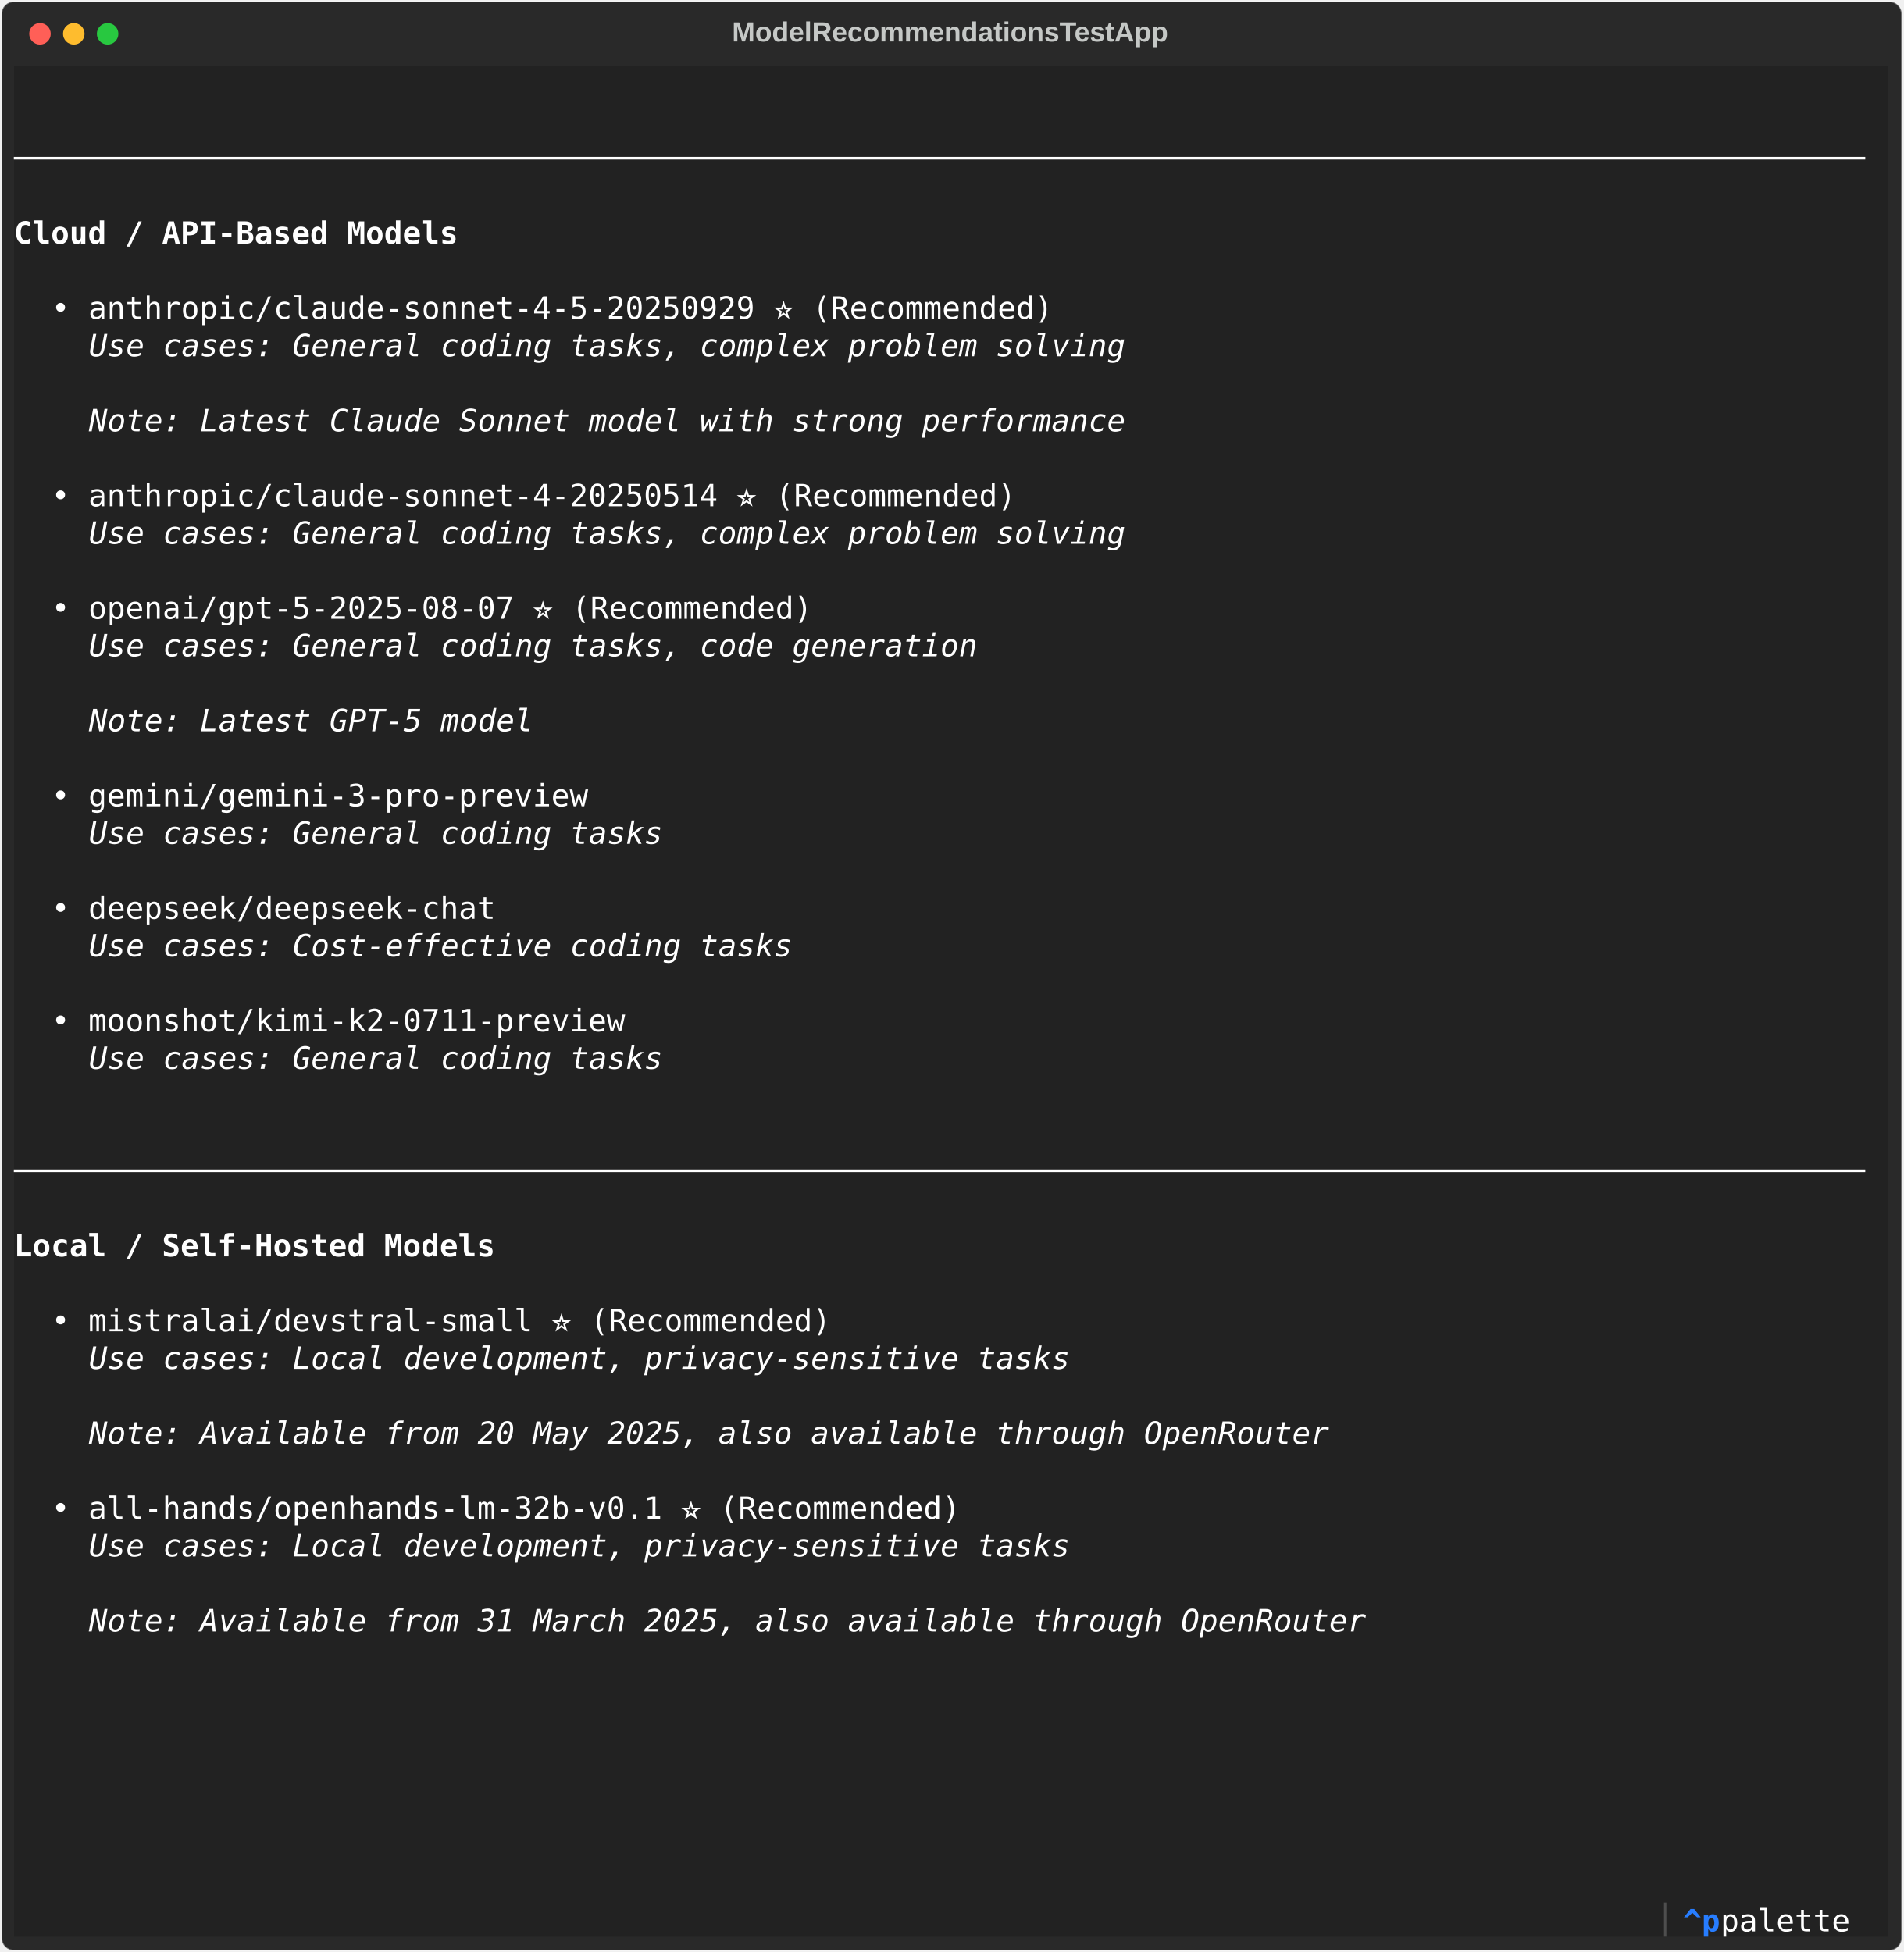
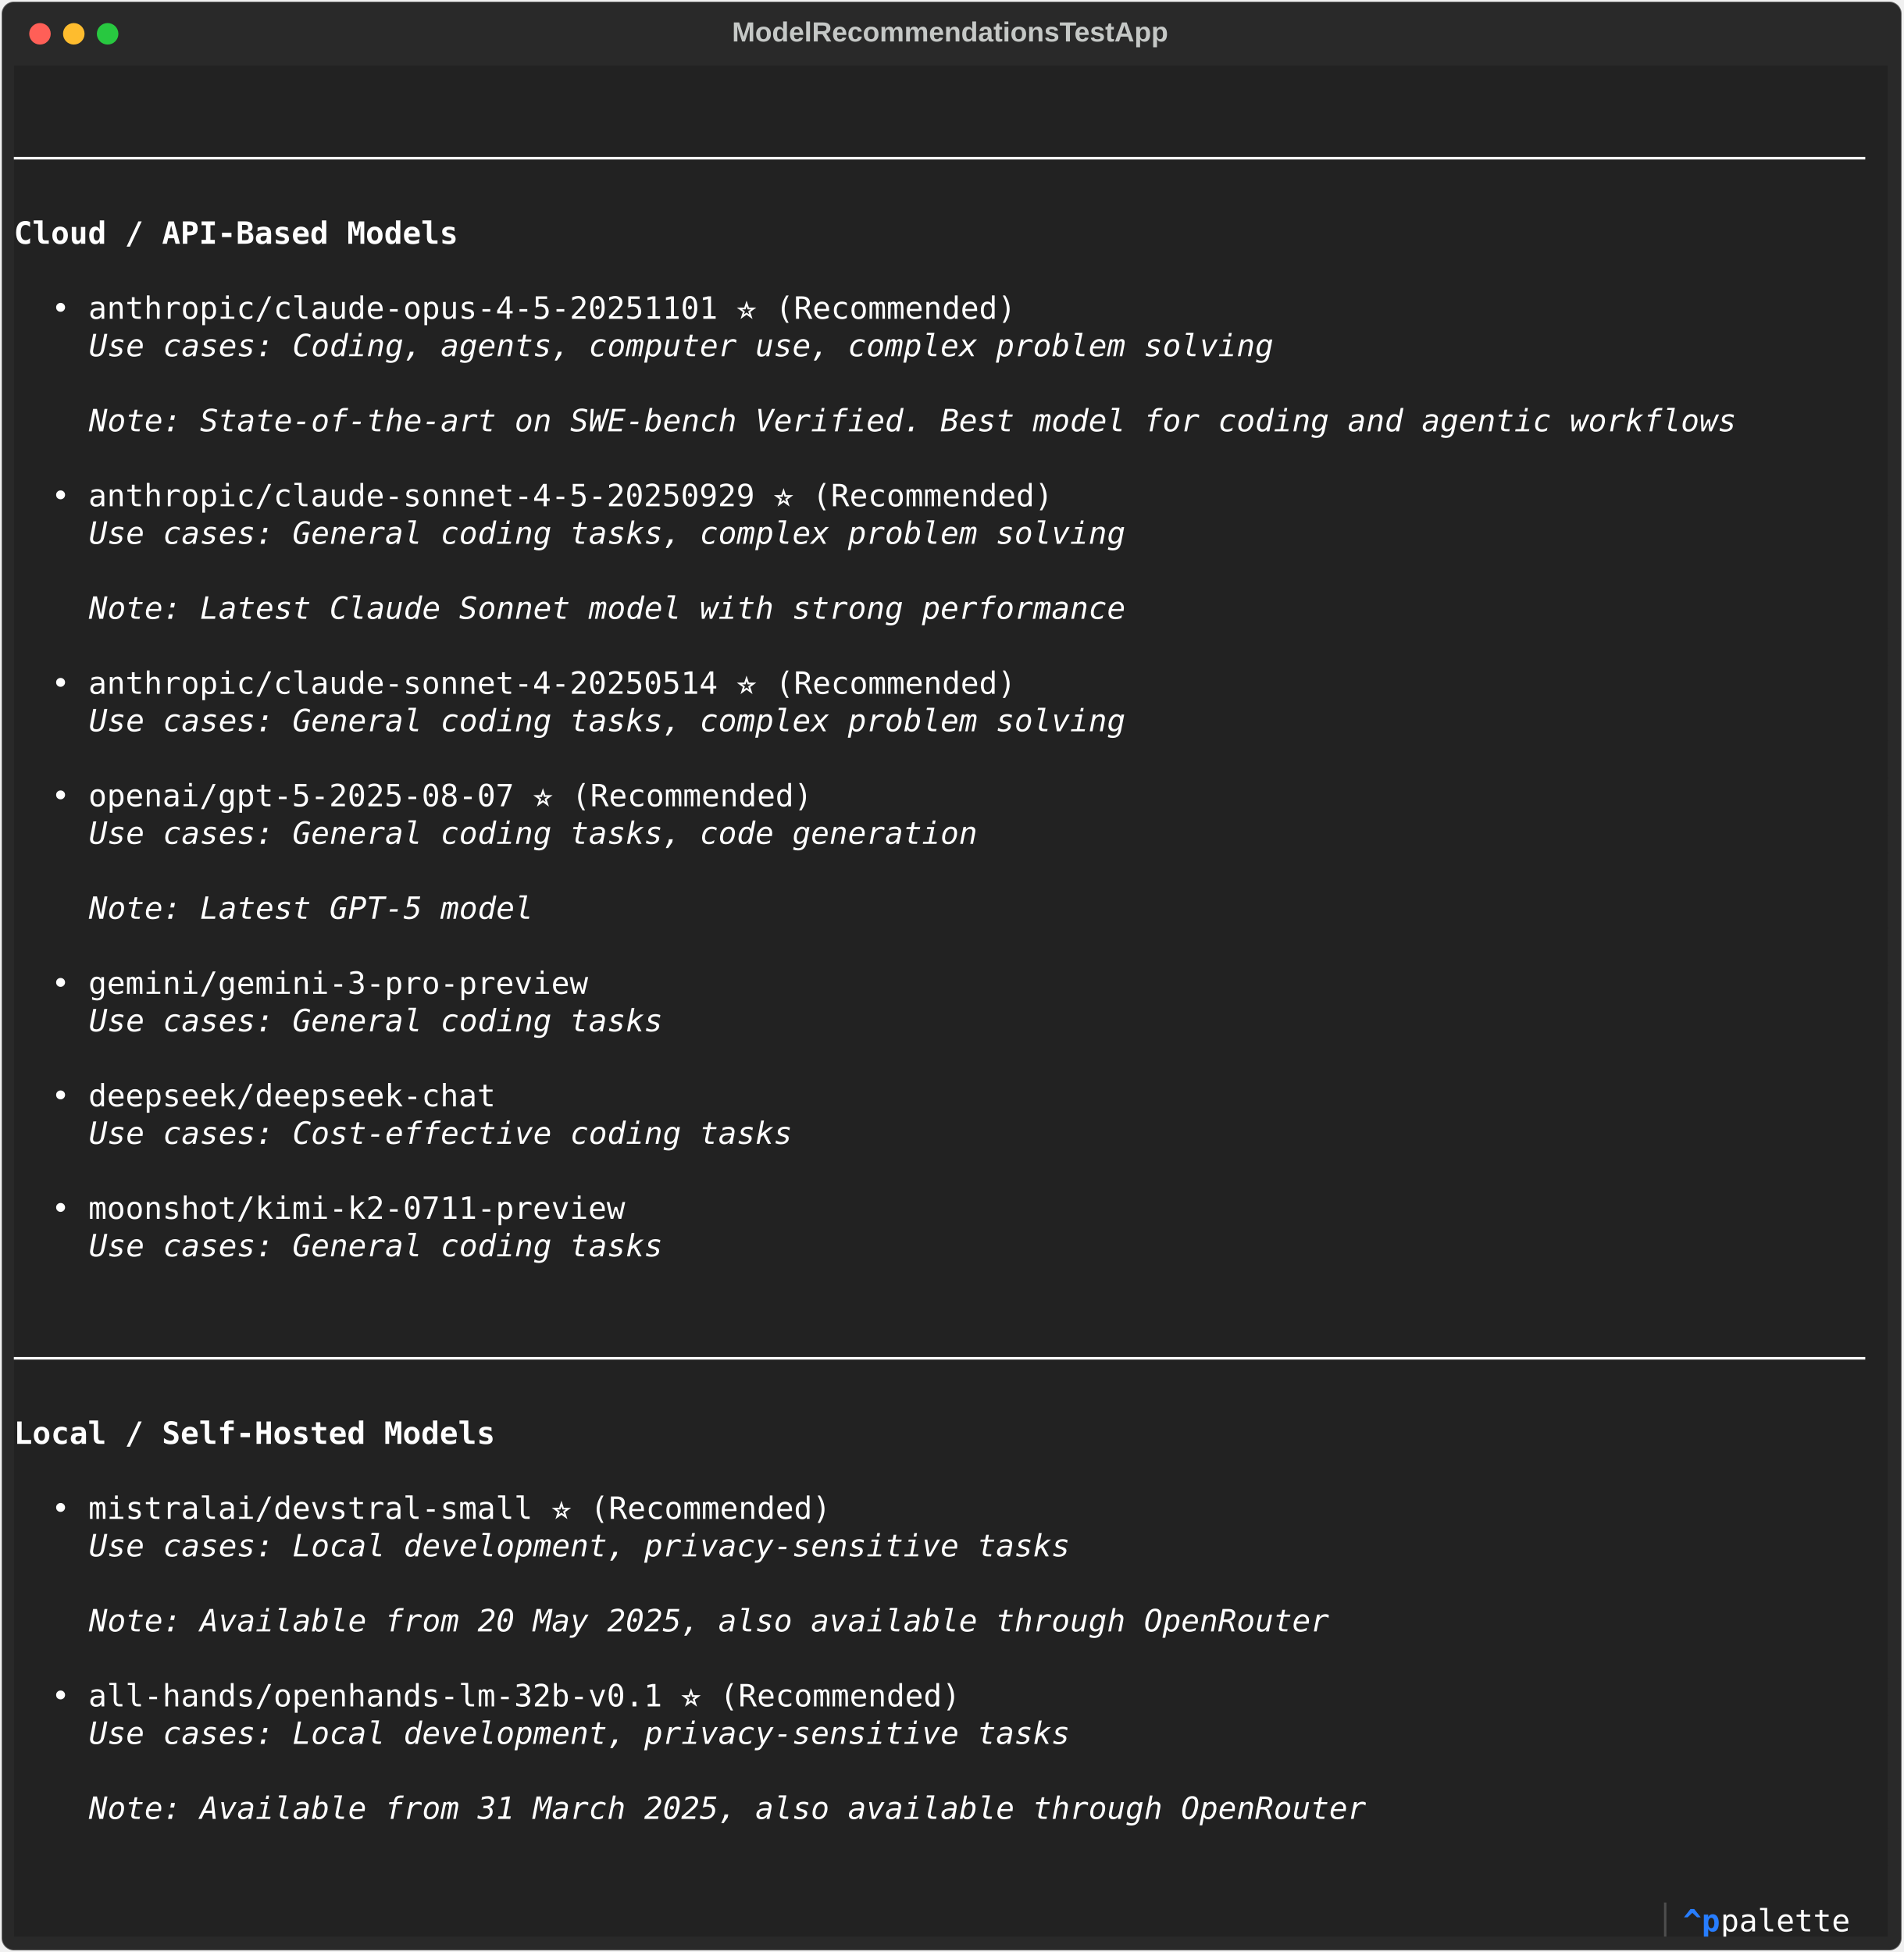
<svg xmlns="http://www.w3.org/2000/svg" class="rich-terminal" viewBox="0 0 1238 1270.0">
  <style>

    @font-face {
        font-family: "Fira Code";
        src: local("FiraCode-Regular"),
                url("https://cdnjs.cloudflare.com/ajax/libs/firacode/6.2.0/woff2/FiraCode-Regular.woff2") format("woff2"),
                url("https://cdnjs.cloudflare.com/ajax/libs/firacode/6.2.0/woff/FiraCode-Regular.woff") format("woff");
        font-style: normal;
        font-weight: 400;
    }
    @font-face {
        font-family: "Fira Code";
        src: local("FiraCode-Bold"),
                url("https://cdnjs.cloudflare.com/ajax/libs/firacode/6.2.0/woff2/FiraCode-Bold.woff2") format("woff2"),
                url("https://cdnjs.cloudflare.com/ajax/libs/firacode/6.2.0/woff/FiraCode-Bold.woff") format("woff");
        font-style: bold;
        font-weight: 700;
    }

    .terminal-matrix {
        font-family: Fira Code, monospace;
        font-size: 20px;
        line-height: 24.4px;
        font-variant-east-asian: full-width;
    }

    .terminal-title {
        font-size: 18px;
        font-weight: bold;
        font-family: arial;
    }

    .terminal-r1 { fill: #c5c8c6 }
.terminal-r2 { fill: #ffffff }
.terminal-r3 { fill: #ffffff;font-weight: bold }
.terminal-r4 { fill: #ffffff;font-style: italic; }
.terminal-r5 { fill: #4e4e4e }
.terminal-r6 { fill: #277dff;font-weight: bold }
    </style>
  <defs>
    <clipPath id="terminal-clip-terminal">
      <rect x="0" y="0" width="1219.0" height="1219.0" />
    </clipPath>
    <clipPath id="terminal-line-0">
      <rect x="0" y="1.5" width="1220" height="24.65" />
    </clipPath>
    <clipPath id="terminal-line-1">
      <rect x="0" y="25.9" width="1220" height="24.65" />
    </clipPath>
    <clipPath id="terminal-line-2">
      <rect x="0" y="50.3" width="1220" height="24.65" />
    </clipPath>
    <clipPath id="terminal-line-3">
      <rect x="0" y="74.7" width="1220" height="24.65" />
    </clipPath>
    <clipPath id="terminal-line-4">
      <rect x="0" y="99.1" width="1220" height="24.65" />
    </clipPath>
    <clipPath id="terminal-line-5">
      <rect x="0" y="123.5" width="1220" height="24.65" />
    </clipPath>
    <clipPath id="terminal-line-6">
      <rect x="0" y="147.9" width="1220" height="24.65" />
    </clipPath>
    <clipPath id="terminal-line-7">
      <rect x="0" y="172.3" width="1220" height="24.65" />
    </clipPath>
    <clipPath id="terminal-line-8">
      <rect x="0" y="196.7" width="1220" height="24.65" />
    </clipPath>
    <clipPath id="terminal-line-9">
      <rect x="0" y="221.1" width="1220" height="24.65" />
    </clipPath>
    <clipPath id="terminal-line-10">
      <rect x="0" y="245.5" width="1220" height="24.65" />
    </clipPath>
    <clipPath id="terminal-line-11">
      <rect x="0" y="269.9" width="1220" height="24.65" />
    </clipPath>
    <clipPath id="terminal-line-12">
      <rect x="0" y="294.3" width="1220" height="24.65" />
    </clipPath>
    <clipPath id="terminal-line-13">
      <rect x="0" y="318.7" width="1220" height="24.65" />
    </clipPath>
    <clipPath id="terminal-line-14">
      <rect x="0" y="343.1" width="1220" height="24.65" />
    </clipPath>
    <clipPath id="terminal-line-15">
      <rect x="0" y="367.5" width="1220" height="24.65" />
    </clipPath>
    <clipPath id="terminal-line-16">
      <rect x="0" y="391.9" width="1220" height="24.65" />
    </clipPath>
    <clipPath id="terminal-line-17">
      <rect x="0" y="416.3" width="1220" height="24.65" />
    </clipPath>
    <clipPath id="terminal-line-18">
      <rect x="0" y="440.7" width="1220" height="24.65" />
    </clipPath>
    <clipPath id="terminal-line-19">
      <rect x="0" y="465.1" width="1220" height="24.65" />
    </clipPath>
    <clipPath id="terminal-line-20">
      <rect x="0" y="489.5" width="1220" height="24.65" />
    </clipPath>
    <clipPath id="terminal-line-21">
      <rect x="0" y="513.9" width="1220" height="24.65" />
    </clipPath>
    <clipPath id="terminal-line-22">
      <rect x="0" y="538.3" width="1220" height="24.65" />
    </clipPath>
    <clipPath id="terminal-line-23">
      <rect x="0" y="562.7" width="1220" height="24.65" />
    </clipPath>
    <clipPath id="terminal-line-24">
      <rect x="0" y="587.1" width="1220" height="24.65" />
    </clipPath>
    <clipPath id="terminal-line-25">
      <rect x="0" y="611.5" width="1220" height="24.65" />
    </clipPath>
    <clipPath id="terminal-line-26">
      <rect x="0" y="635.9" width="1220" height="24.65" />
    </clipPath>
    <clipPath id="terminal-line-27">
      <rect x="0" y="660.3" width="1220" height="24.65" />
    </clipPath>
    <clipPath id="terminal-line-28">
      <rect x="0" y="684.7" width="1220" height="24.65" />
    </clipPath>
    <clipPath id="terminal-line-29">
      <rect x="0" y="709.1" width="1220" height="24.65" />
    </clipPath>
    <clipPath id="terminal-line-30">
      <rect x="0" y="733.5" width="1220" height="24.65" />
    </clipPath>
    <clipPath id="terminal-line-31">
      <rect x="0" y="757.9" width="1220" height="24.65" />
    </clipPath>
    <clipPath id="terminal-line-32">
      <rect x="0" y="782.3" width="1220" height="24.65" />
    </clipPath>
    <clipPath id="terminal-line-33">
      <rect x="0" y="806.7" width="1220" height="24.65" />
    </clipPath>
    <clipPath id="terminal-line-34">
      <rect x="0" y="831.1" width="1220" height="24.65" />
    </clipPath>
    <clipPath id="terminal-line-35">
      <rect x="0" y="855.5" width="1220" height="24.65" />
    </clipPath>
    <clipPath id="terminal-line-36">
      <rect x="0" y="879.9" width="1220" height="24.65" />
    </clipPath>
    <clipPath id="terminal-line-37">
      <rect x="0" y="904.3" width="1220" height="24.65" />
    </clipPath>
    <clipPath id="terminal-line-38">
      <rect x="0" y="928.7" width="1220" height="24.65" />
    </clipPath>
    <clipPath id="terminal-line-39">
      <rect x="0" y="953.1" width="1220" height="24.65" />
    </clipPath>
    <clipPath id="terminal-line-40">
      <rect x="0" y="977.5" width="1220" height="24.65" />
    </clipPath>
    <clipPath id="terminal-line-41">
      <rect x="0" y="1001.9" width="1220" height="24.65" />
    </clipPath>
    <clipPath id="terminal-line-42">
      <rect x="0" y="1026.3" width="1220" height="24.65" />
    </clipPath>
    <clipPath id="terminal-line-43">
      <rect x="0" y="1050.7" width="1220" height="24.65" />
    </clipPath>
    <clipPath id="terminal-line-44">
      <rect x="0" y="1075.1" width="1220" height="24.65" />
    </clipPath>
    <clipPath id="terminal-line-45">
      <rect x="0" y="1099.5" width="1220" height="24.65" />
    </clipPath>
    <clipPath id="terminal-line-46">
      <rect x="0" y="1123.9" width="1220" height="24.65" />
    </clipPath>
    <clipPath id="terminal-line-47">
      <rect x="0" y="1148.3" width="1220" height="24.65" />
    </clipPath>
    <clipPath id="terminal-line-48">
      <rect x="0" y="1172.7" width="1220" height="24.65" />
    </clipPath>
  </defs>
  <rect fill="#292929" stroke="rgba(255,255,255,0.35)" stroke-width="1" x="1" y="1" width="1236" height="1268" rx="8" />
  <text class="terminal-title" fill="#c5c8c6" text-anchor="middle" x="618" y="27">ModelRecommendationsTestApp</text>
  <g transform="translate(26,22)">
    <circle cx="0" cy="0" r="7" fill="#ff5f57" />
    <circle cx="22" cy="0" r="7" fill="#febc2e" />
    <circle cx="44" cy="0" r="7" fill="#28c840" />
  </g>
  <g transform="translate(9, 41)" clip-path="url(#terminal-clip-terminal)">
    <rect fill="#222222" x="0" y="1.5" width="1220" height="24.65" shape-rendering="crispEdges" />
    <rect fill="#222222" x="0" y="25.9" width="1220" height="24.65" shape-rendering="crispEdges" />
    <rect fill="#222222" x="0" y="50.3" width="1220" height="24.65" shape-rendering="crispEdges" />
    <rect fill="#222222" x="0" y="74.7" width="1220" height="24.65" shape-rendering="crispEdges" />
    <rect fill="#222222" x="0" y="99.1" width="292.8" height="24.65" shape-rendering="crispEdges" />
    <rect fill="#222222" x="292.8" y="99.1" width="927.2" height="24.65" shape-rendering="crispEdges" />
    <rect fill="#222222" x="0" y="123.5" width="1220" height="24.65" shape-rendering="crispEdges" />
    <rect fill="#222222" x="0" y="147.9" width="24.4" height="24.65" shape-rendering="crispEdges" />
-     <rect fill="#222222" x="24.4" y="147.9" width="671" height="24.65" shape-rendering="crispEdges" />
-     <rect fill="#222222" x="695.4" y="147.9" width="524.6" height="24.65" shape-rendering="crispEdges" />
+     <rect fill="#222222" x="24.4" y="147.9" width="646.6" height="24.65" shape-rendering="crispEdges" />
+     <rect fill="#222222" x="671" y="147.9" width="549" height="24.65" shape-rendering="crispEdges" />
    <rect fill="#222222" x="0" y="172.3" width="48.8" height="24.65" shape-rendering="crispEdges" />
-     <rect fill="#222222" x="48.8" y="172.3" width="683.2" height="24.65" shape-rendering="crispEdges" />
-     <rect fill="#222222" x="732" y="172.3" width="488" height="24.65" shape-rendering="crispEdges" />
+     <rect fill="#222222" x="48.8" y="172.3" width="780.8" height="24.65" shape-rendering="crispEdges" />
+     <rect fill="#222222" x="829.6" y="172.3" width="390.4" height="24.65" shape-rendering="crispEdges" />
    <rect fill="#222222" x="0" y="196.7" width="1220" height="24.65" shape-rendering="crispEdges" />
    <rect fill="#222222" x="0" y="221.1" width="48.8" height="24.65" shape-rendering="crispEdges" />
-     <rect fill="#222222" x="48.8" y="221.1" width="683.2" height="24.65" shape-rendering="crispEdges" />
-     <rect fill="#222222" x="732" y="221.1" width="488" height="24.65" shape-rendering="crispEdges" />
+     <rect fill="#222222" x="48.8" y="221.1" width="1085.8" height="24.65" shape-rendering="crispEdges" />
+     <rect fill="#222222" x="1134.6" y="221.1" width="85.4" height="24.65" shape-rendering="crispEdges" />
    <rect fill="#222222" x="0" y="245.5" width="1220" height="24.65" shape-rendering="crispEdges" />
    <rect fill="#222222" x="0" y="269.9" width="24.4" height="24.65" shape-rendering="crispEdges" />
-     <rect fill="#222222" x="24.4" y="269.9" width="646.6" height="24.65" shape-rendering="crispEdges" />
-     <rect fill="#222222" x="671" y="269.9" width="549" height="24.65" shape-rendering="crispEdges" />
+     <rect fill="#222222" x="24.4" y="269.9" width="671" height="24.65" shape-rendering="crispEdges" />
+     <rect fill="#222222" x="695.4" y="269.9" width="524.6" height="24.65" shape-rendering="crispEdges" />
    <rect fill="#222222" x="0" y="294.3" width="48.8" height="24.65" shape-rendering="crispEdges" />
    <rect fill="#222222" x="48.8" y="294.3" width="683.2" height="24.65" shape-rendering="crispEdges" />
    <rect fill="#222222" x="732" y="294.3" width="488" height="24.65" shape-rendering="crispEdges" />
    <rect fill="#222222" x="0" y="318.7" width="1220" height="24.65" shape-rendering="crispEdges" />
-     <rect fill="#222222" x="0" y="343.1" width="24.4" height="24.65" shape-rendering="crispEdges" />
-     <rect fill="#222222" x="24.4" y="343.1" width="512.4" height="24.65" shape-rendering="crispEdges" />
-     <rect fill="#222222" x="536.8" y="343.1" width="683.2" height="24.65" shape-rendering="crispEdges" />
-     <rect fill="#222222" x="0" y="367.5" width="48.8" height="24.65" shape-rendering="crispEdges" />
-     <rect fill="#222222" x="48.8" y="367.5" width="585.6" height="24.65" shape-rendering="crispEdges" />
-     <rect fill="#222222" x="634.4" y="367.5" width="585.6" height="24.65" shape-rendering="crispEdges" />
-     <rect fill="#222222" x="0" y="391.9" width="1220" height="24.65" shape-rendering="crispEdges" />
+     <rect fill="#222222" x="0" y="343.1" width="48.8" height="24.65" shape-rendering="crispEdges" />
+     <rect fill="#222222" x="48.8" y="343.1" width="683.2" height="24.65" shape-rendering="crispEdges" />
+     <rect fill="#222222" x="732" y="343.1" width="488" height="24.65" shape-rendering="crispEdges" />
+     <rect fill="#222222" x="0" y="367.5" width="1220" height="24.65" shape-rendering="crispEdges" />
+     <rect fill="#222222" x="0" y="391.9" width="24.4" height="24.65" shape-rendering="crispEdges" />
+     <rect fill="#222222" x="24.4" y="391.9" width="646.6" height="24.65" shape-rendering="crispEdges" />
+     <rect fill="#222222" x="671" y="391.9" width="549" height="24.65" shape-rendering="crispEdges" />
    <rect fill="#222222" x="0" y="416.3" width="48.8" height="24.65" shape-rendering="crispEdges" />
-     <rect fill="#222222" x="48.8" y="416.3" width="292.8" height="24.65" shape-rendering="crispEdges" />
-     <rect fill="#222222" x="341.6" y="416.3" width="878.4" height="24.65" shape-rendering="crispEdges" />
+     <rect fill="#222222" x="48.8" y="416.3" width="683.2" height="24.65" shape-rendering="crispEdges" />
+     <rect fill="#222222" x="732" y="416.3" width="488" height="24.65" shape-rendering="crispEdges" />
    <rect fill="#222222" x="0" y="440.7" width="1220" height="24.65" shape-rendering="crispEdges" />
    <rect fill="#222222" x="0" y="465.1" width="24.4" height="24.65" shape-rendering="crispEdges" />
-     <rect fill="#222222" x="24.4" y="465.1" width="353.8" height="24.65" shape-rendering="crispEdges" />
-     <rect fill="#222222" x="378.2" y="465.1" width="841.8" height="24.65" shape-rendering="crispEdges" />
+     <rect fill="#222222" x="24.4" y="465.1" width="512.4" height="24.65" shape-rendering="crispEdges" />
+     <rect fill="#222222" x="536.8" y="465.1" width="683.2" height="24.65" shape-rendering="crispEdges" />
    <rect fill="#222222" x="0" y="489.5" width="48.8" height="24.65" shape-rendering="crispEdges" />
-     <rect fill="#222222" x="48.8" y="489.5" width="378.2" height="24.65" shape-rendering="crispEdges" />
-     <rect fill="#222222" x="427" y="489.5" width="793" height="24.65" shape-rendering="crispEdges" />
+     <rect fill="#222222" x="48.8" y="489.5" width="585.6" height="24.65" shape-rendering="crispEdges" />
+     <rect fill="#222222" x="634.4" y="489.5" width="585.6" height="24.65" shape-rendering="crispEdges" />
    <rect fill="#222222" x="0" y="513.9" width="1220" height="24.65" shape-rendering="crispEdges" />
-     <rect fill="#222222" x="0" y="538.3" width="24.4" height="24.65" shape-rendering="crispEdges" />
-     <rect fill="#222222" x="24.4" y="538.3" width="292.8" height="24.65" shape-rendering="crispEdges" />
-     <rect fill="#222222" x="317.2" y="538.3" width="902.8" height="24.65" shape-rendering="crispEdges" />
-     <rect fill="#222222" x="0" y="562.7" width="48.8" height="24.65" shape-rendering="crispEdges" />
-     <rect fill="#222222" x="48.8" y="562.7" width="463.6" height="24.65" shape-rendering="crispEdges" />
-     <rect fill="#222222" x="512.4" y="562.7" width="707.6" height="24.65" shape-rendering="crispEdges" />
-     <rect fill="#222222" x="0" y="587.1" width="1220" height="24.65" shape-rendering="crispEdges" />
-     <rect fill="#222222" x="0" y="611.5" width="24.4" height="24.65" shape-rendering="crispEdges" />
-     <rect fill="#222222" x="24.4" y="611.5" width="378.2" height="24.65" shape-rendering="crispEdges" />
-     <rect fill="#222222" x="402.6" y="611.5" width="817.4" height="24.65" shape-rendering="crispEdges" />
-     <rect fill="#222222" x="0" y="635.9" width="48.8" height="24.65" shape-rendering="crispEdges" />
-     <rect fill="#222222" x="48.8" y="635.9" width="378.2" height="24.65" shape-rendering="crispEdges" />
-     <rect fill="#222222" x="427" y="635.9" width="793" height="24.65" shape-rendering="crispEdges" />
-     <rect fill="#222222" x="0" y="660.3" width="1220" height="24.65" shape-rendering="crispEdges" />
-     <rect fill="#222222" x="0" y="684.7" width="1220" height="24.65" shape-rendering="crispEdges" />
+     <rect fill="#222222" x="0" y="538.3" width="48.8" height="24.65" shape-rendering="crispEdges" />
+     <rect fill="#222222" x="48.8" y="538.3" width="292.8" height="24.65" shape-rendering="crispEdges" />
+     <rect fill="#222222" x="341.6" y="538.3" width="878.4" height="24.65" shape-rendering="crispEdges" />
+     <rect fill="#222222" x="0" y="562.7" width="1220" height="24.65" shape-rendering="crispEdges" />
+     <rect fill="#222222" x="0" y="587.1" width="24.4" height="24.65" shape-rendering="crispEdges" />
+     <rect fill="#222222" x="24.4" y="587.1" width="353.8" height="24.65" shape-rendering="crispEdges" />
+     <rect fill="#222222" x="378.2" y="587.1" width="841.8" height="24.65" shape-rendering="crispEdges" />
+     <rect fill="#222222" x="0" y="611.5" width="48.8" height="24.65" shape-rendering="crispEdges" />
+     <rect fill="#222222" x="48.8" y="611.5" width="378.2" height="24.65" shape-rendering="crispEdges" />
+     <rect fill="#222222" x="427" y="611.5" width="793" height="24.65" shape-rendering="crispEdges" />
+     <rect fill="#222222" x="0" y="635.9" width="1220" height="24.65" shape-rendering="crispEdges" />
+     <rect fill="#222222" x="0" y="660.3" width="24.4" height="24.65" shape-rendering="crispEdges" />
+     <rect fill="#222222" x="24.4" y="660.3" width="292.8" height="24.65" shape-rendering="crispEdges" />
+     <rect fill="#222222" x="317.2" y="660.3" width="902.8" height="24.65" shape-rendering="crispEdges" />
+     <rect fill="#222222" x="0" y="684.7" width="48.8" height="24.65" shape-rendering="crispEdges" />
+     <rect fill="#222222" x="48.8" y="684.7" width="463.6" height="24.65" shape-rendering="crispEdges" />
+     <rect fill="#222222" x="512.4" y="684.7" width="707.6" height="24.65" shape-rendering="crispEdges" />
    <rect fill="#222222" x="0" y="709.1" width="1220" height="24.65" shape-rendering="crispEdges" />
-     <rect fill="#222222" x="0" y="733.5" width="1220" height="24.65" shape-rendering="crispEdges" />
-     <rect fill="#222222" x="0" y="757.9" width="317.2" height="24.65" shape-rendering="crispEdges" />
-     <rect fill="#222222" x="317.2" y="757.9" width="902.8" height="24.65" shape-rendering="crispEdges" />
+     <rect fill="#222222" x="0" y="733.5" width="24.4" height="24.65" shape-rendering="crispEdges" />
+     <rect fill="#222222" x="24.4" y="733.5" width="378.2" height="24.65" shape-rendering="crispEdges" />
+     <rect fill="#222222" x="402.6" y="733.5" width="817.4" height="24.65" shape-rendering="crispEdges" />
+     <rect fill="#222222" x="0" y="757.9" width="48.8" height="24.65" shape-rendering="crispEdges" />
+     <rect fill="#222222" x="48.8" y="757.9" width="378.2" height="24.65" shape-rendering="crispEdges" />
+     <rect fill="#222222" x="427" y="757.9" width="793" height="24.65" shape-rendering="crispEdges" />
    <rect fill="#222222" x="0" y="782.3" width="1220" height="24.65" shape-rendering="crispEdges" />
-     <rect fill="#222222" x="0" y="806.7" width="24.4" height="24.65" shape-rendering="crispEdges" />
-     <rect fill="#222222" x="24.4" y="806.7" width="524.6" height="24.65" shape-rendering="crispEdges" />
-     <rect fill="#222222" x="549" y="806.7" width="671" height="24.65" shape-rendering="crispEdges" />
-     <rect fill="#222222" x="0" y="831.1" width="48.8" height="24.65" shape-rendering="crispEdges" />
-     <rect fill="#222222" x="48.8" y="831.1" width="646.6" height="24.65" shape-rendering="crispEdges" />
-     <rect fill="#222222" x="695.4" y="831.1" width="524.6" height="24.65" shape-rendering="crispEdges" />
+     <rect fill="#222222" x="0" y="806.7" width="1220" height="24.65" shape-rendering="crispEdges" />
+     <rect fill="#222222" x="0" y="831.1" width="1220" height="24.65" shape-rendering="crispEdges" />
    <rect fill="#222222" x="0" y="855.5" width="1220" height="24.65" shape-rendering="crispEdges" />
-     <rect fill="#222222" x="0" y="879.9" width="48.8" height="24.65" shape-rendering="crispEdges" />
-     <rect fill="#222222" x="48.8" y="879.9" width="817.4" height="24.65" shape-rendering="crispEdges" />
-     <rect fill="#222222" x="866.2" y="879.9" width="353.8" height="24.65" shape-rendering="crispEdges" />
+     <rect fill="#222222" x="0" y="879.9" width="317.2" height="24.65" shape-rendering="crispEdges" />
+     <rect fill="#222222" x="317.2" y="879.9" width="902.8" height="24.65" shape-rendering="crispEdges" />
    <rect fill="#222222" x="0" y="904.3" width="1220" height="24.65" shape-rendering="crispEdges" />
    <rect fill="#222222" x="0" y="928.7" width="24.4" height="24.65" shape-rendering="crispEdges" />
-     <rect fill="#222222" x="24.4" y="928.7" width="610" height="24.65" shape-rendering="crispEdges" />
-     <rect fill="#222222" x="634.4" y="928.7" width="585.6" height="24.65" shape-rendering="crispEdges" />
+     <rect fill="#222222" x="24.4" y="928.7" width="524.6" height="24.65" shape-rendering="crispEdges" />
+     <rect fill="#222222" x="549" y="928.7" width="671" height="24.65" shape-rendering="crispEdges" />
    <rect fill="#222222" x="0" y="953.1" width="48.8" height="24.65" shape-rendering="crispEdges" />
    <rect fill="#222222" x="48.8" y="953.1" width="646.6" height="24.65" shape-rendering="crispEdges" />
    <rect fill="#222222" x="695.4" y="953.1" width="524.6" height="24.65" shape-rendering="crispEdges" />
    <rect fill="#222222" x="0" y="977.5" width="1220" height="24.65" shape-rendering="crispEdges" />
    <rect fill="#222222" x="0" y="1001.9" width="48.8" height="24.65" shape-rendering="crispEdges" />
-     <rect fill="#222222" x="48.8" y="1001.9" width="841.8" height="24.65" shape-rendering="crispEdges" />
-     <rect fill="#222222" x="890.6" y="1001.9" width="329.4" height="24.65" shape-rendering="crispEdges" />
+     <rect fill="#222222" x="48.8" y="1001.9" width="817.4" height="24.65" shape-rendering="crispEdges" />
+     <rect fill="#222222" x="866.2" y="1001.9" width="353.8" height="24.65" shape-rendering="crispEdges" />
    <rect fill="#222222" x="0" y="1026.3" width="1220" height="24.65" shape-rendering="crispEdges" />
-     <rect fill="#222222" x="0" y="1050.7" width="1220" height="24.65" shape-rendering="crispEdges" />
-     <rect fill="#222222" x="0" y="1075.1" width="1220" height="24.65" shape-rendering="crispEdges" />
+     <rect fill="#222222" x="0" y="1050.7" width="24.4" height="24.65" shape-rendering="crispEdges" />
+     <rect fill="#222222" x="24.4" y="1050.7" width="610" height="24.65" shape-rendering="crispEdges" />
+     <rect fill="#222222" x="634.4" y="1050.7" width="585.6" height="24.65" shape-rendering="crispEdges" />
+     <rect fill="#222222" x="0" y="1075.1" width="48.8" height="24.65" shape-rendering="crispEdges" />
+     <rect fill="#222222" x="48.8" y="1075.1" width="646.6" height="24.65" shape-rendering="crispEdges" />
+     <rect fill="#222222" x="695.4" y="1075.1" width="524.6" height="24.65" shape-rendering="crispEdges" />
    <rect fill="#222222" x="0" y="1099.5" width="1220" height="24.65" shape-rendering="crispEdges" />
-     <rect fill="#222222" x="0" y="1123.9" width="1220" height="24.65" shape-rendering="crispEdges" />
+     <rect fill="#222222" x="0" y="1123.9" width="48.8" height="24.65" shape-rendering="crispEdges" />
+     <rect fill="#222222" x="48.8" y="1123.9" width="841.8" height="24.65" shape-rendering="crispEdges" />
+     <rect fill="#222222" x="890.6" y="1123.9" width="329.4" height="24.65" shape-rendering="crispEdges" />
    <rect fill="#222222" x="0" y="1148.3" width="1220" height="24.65" shape-rendering="crispEdges" />
    <rect fill="#222222" x="0" y="1172.7" width="1220" height="24.65" shape-rendering="crispEdges" />
    <rect fill="#222222" x="0" y="1197.1" width="1073.6" height="24.65" shape-rendering="crispEdges" />
    <rect fill="#222222" x="1073.6" y="1197.1" width="12.2" height="24.65" shape-rendering="crispEdges" />
    <rect fill="#222222" x="1085.8" y="1197.1" width="24.4" height="24.65" shape-rendering="crispEdges" />
    <rect fill="#222222" x="1110.2" y="1197.1" width="97.6" height="24.65" shape-rendering="crispEdges" />
    <rect fill="#222222" x="1207.8" y="1197.1" width="12.2" height="24.65" shape-rendering="crispEdges" />
    <g class="terminal-matrix">
      <text class="terminal-r1" x="1220" y="20" textLength="12.2" clip-path="url(#terminal-line-0)">
</text>
      <text class="terminal-r1" x="1220" y="44.4" textLength="12.2" clip-path="url(#terminal-line-1)">
</text>
      <text class="terminal-r2" x="0" y="68.8" textLength="1220" clip-path="url(#terminal-line-2)">────────────────────────────────────────────────────────────────────────────────────────────────────</text>
      <text class="terminal-r1" x="1220" y="68.8" textLength="12.2" clip-path="url(#terminal-line-2)">
</text>
      <text class="terminal-r1" x="1220" y="93.2" textLength="12.2" clip-path="url(#terminal-line-3)">
</text>
      <text class="terminal-r3" x="0" y="117.6" textLength="292.8" clip-path="url(#terminal-line-4)">Cloud / API-Based Models</text>
      <text class="terminal-r1" x="1220" y="117.6" textLength="12.2" clip-path="url(#terminal-line-4)">
</text>
      <text class="terminal-r1" x="1220" y="142" textLength="12.2" clip-path="url(#terminal-line-5)">
</text>
-       <text class="terminal-r2" x="24.4" y="166.4" textLength="658.8" clip-path="url(#terminal-line-6)">• anthropic/claude-sonnet-4-5-20250929 ⭐ (Recommended)</text>
+       <text class="terminal-r2" x="24.4" y="166.4" textLength="634.4" clip-path="url(#terminal-line-6)">• anthropic/claude-opus-4-5-20251101 ⭐ (Recommended)</text>
      <text class="terminal-r1" x="1220" y="166.4" textLength="12.2" clip-path="url(#terminal-line-6)">
</text>
-       <text class="terminal-r4" x="48.8" y="190.8" textLength="683.2" clip-path="url(#terminal-line-7)">Use cases: General coding tasks, complex problem solving</text>
+       <text class="terminal-r4" x="48.8" y="190.8" textLength="780.8" clip-path="url(#terminal-line-7)">Use cases: Coding, agents, computer use, complex problem solving</text>
      <text class="terminal-r1" x="1220" y="190.8" textLength="12.2" clip-path="url(#terminal-line-7)">
</text>
      <text class="terminal-r1" x="1220" y="215.2" textLength="12.2" clip-path="url(#terminal-line-8)">
</text>
-       <text class="terminal-r4" x="48.8" y="239.6" textLength="683.2" clip-path="url(#terminal-line-9)">Note: Latest Claude Sonnet model with strong performance</text>
+       <text class="terminal-r4" x="48.8" y="239.6" textLength="1085.8" clip-path="url(#terminal-line-9)">Note: State-of-the-art on SWE-bench Verified. Best model for coding and agentic workflows</text>
      <text class="terminal-r1" x="1220" y="239.6" textLength="12.2" clip-path="url(#terminal-line-9)">
</text>
      <text class="terminal-r1" x="1220" y="264" textLength="12.2" clip-path="url(#terminal-line-10)">
</text>
-       <text class="terminal-r2" x="24.4" y="288.4" textLength="634.4" clip-path="url(#terminal-line-11)">• anthropic/claude-sonnet-4-20250514 ⭐ (Recommended)</text>
+       <text class="terminal-r2" x="24.4" y="288.4" textLength="658.8" clip-path="url(#terminal-line-11)">• anthropic/claude-sonnet-4-5-20250929 ⭐ (Recommended)</text>
      <text class="terminal-r1" x="1220" y="288.4" textLength="12.2" clip-path="url(#terminal-line-11)">
</text>
      <text class="terminal-r4" x="48.8" y="312.8" textLength="683.2" clip-path="url(#terminal-line-12)">Use cases: General coding tasks, complex problem solving</text>
      <text class="terminal-r1" x="1220" y="312.8" textLength="12.2" clip-path="url(#terminal-line-12)">
</text>
      <text class="terminal-r1" x="1220" y="337.2" textLength="12.2" clip-path="url(#terminal-line-13)">
</text>
-       <text class="terminal-r2" x="24.4" y="361.6" textLength="500.2" clip-path="url(#terminal-line-14)">• openai/gpt-5-2025-08-07 ⭐ (Recommended)</text>
+       <text class="terminal-r4" x="48.8" y="361.6" textLength="683.2" clip-path="url(#terminal-line-14)">Note: Latest Claude Sonnet model with strong performance</text>
      <text class="terminal-r1" x="1220" y="361.6" textLength="12.2" clip-path="url(#terminal-line-14)">
</text>
-       <text class="terminal-r4" x="48.8" y="386" textLength="585.6" clip-path="url(#terminal-line-15)">Use cases: General coding tasks, code generation</text>
      <text class="terminal-r1" x="1220" y="386" textLength="12.2" clip-path="url(#terminal-line-15)">
</text>
+       <text class="terminal-r2" x="24.4" y="410.4" textLength="634.4" clip-path="url(#terminal-line-16)">• anthropic/claude-sonnet-4-20250514 ⭐ (Recommended)</text>
      <text class="terminal-r1" x="1220" y="410.4" textLength="12.2" clip-path="url(#terminal-line-16)">
</text>
-       <text class="terminal-r4" x="48.8" y="434.8" textLength="292.8" clip-path="url(#terminal-line-17)">Note: Latest GPT-5 model</text>
+       <text class="terminal-r4" x="48.8" y="434.8" textLength="683.2" clip-path="url(#terminal-line-17)">Use cases: General coding tasks, complex problem solving</text>
      <text class="terminal-r1" x="1220" y="434.8" textLength="12.2" clip-path="url(#terminal-line-17)">
</text>
      <text class="terminal-r1" x="1220" y="459.2" textLength="12.2" clip-path="url(#terminal-line-18)">
</text>
-       <text class="terminal-r2" x="24.4" y="483.6" textLength="353.8" clip-path="url(#terminal-line-19)">• gemini/gemini-3-pro-preview</text>
+       <text class="terminal-r2" x="24.4" y="483.6" textLength="500.2" clip-path="url(#terminal-line-19)">• openai/gpt-5-2025-08-07 ⭐ (Recommended)</text>
      <text class="terminal-r1" x="1220" y="483.6" textLength="12.2" clip-path="url(#terminal-line-19)">
</text>
-       <text class="terminal-r4" x="48.8" y="508" textLength="378.2" clip-path="url(#terminal-line-20)">Use cases: General coding tasks</text>
+       <text class="terminal-r4" x="48.8" y="508" textLength="585.6" clip-path="url(#terminal-line-20)">Use cases: General coding tasks, code generation</text>
      <text class="terminal-r1" x="1220" y="508" textLength="12.2" clip-path="url(#terminal-line-20)">
</text>
      <text class="terminal-r1" x="1220" y="532.4" textLength="12.2" clip-path="url(#terminal-line-21)">
</text>
-       <text class="terminal-r2" x="24.4" y="556.8" textLength="292.8" clip-path="url(#terminal-line-22)">• deepseek/deepseek-chat</text>
+       <text class="terminal-r4" x="48.8" y="556.8" textLength="292.8" clip-path="url(#terminal-line-22)">Note: Latest GPT-5 model</text>
      <text class="terminal-r1" x="1220" y="556.8" textLength="12.2" clip-path="url(#terminal-line-22)">
</text>
-       <text class="terminal-r4" x="48.8" y="581.2" textLength="463.6" clip-path="url(#terminal-line-23)">Use cases: Cost-effective coding tasks</text>
      <text class="terminal-r1" x="1220" y="581.2" textLength="12.2" clip-path="url(#terminal-line-23)">
</text>
+       <text class="terminal-r2" x="24.4" y="605.6" textLength="353.8" clip-path="url(#terminal-line-24)">• gemini/gemini-3-pro-preview</text>
      <text class="terminal-r1" x="1220" y="605.6" textLength="12.2" clip-path="url(#terminal-line-24)">
</text>
-       <text class="terminal-r2" x="24.4" y="630" textLength="378.2" clip-path="url(#terminal-line-25)">• moonshot/kimi-k2-0711-preview</text>
+       <text class="terminal-r4" x="48.8" y="630" textLength="378.2" clip-path="url(#terminal-line-25)">Use cases: General coding tasks</text>
      <text class="terminal-r1" x="1220" y="630" textLength="12.2" clip-path="url(#terminal-line-25)">
</text>
-       <text class="terminal-r4" x="48.8" y="654.4" textLength="378.2" clip-path="url(#terminal-line-26)">Use cases: General coding tasks</text>
      <text class="terminal-r1" x="1220" y="654.4" textLength="12.2" clip-path="url(#terminal-line-26)">
</text>
+       <text class="terminal-r2" x="24.4" y="678.8" textLength="292.8" clip-path="url(#terminal-line-27)">• deepseek/deepseek-chat</text>
      <text class="terminal-r1" x="1220" y="678.8" textLength="12.2" clip-path="url(#terminal-line-27)">
</text>
+       <text class="terminal-r4" x="48.8" y="703.2" textLength="463.6" clip-path="url(#terminal-line-28)">Use cases: Cost-effective coding tasks</text>
      <text class="terminal-r1" x="1220" y="703.2" textLength="12.2" clip-path="url(#terminal-line-28)">
</text>
-       <text class="terminal-r2" x="0" y="727.6" textLength="1220" clip-path="url(#terminal-line-29)">────────────────────────────────────────────────────────────────────────────────────────────────────</text>
      <text class="terminal-r1" x="1220" y="727.6" textLength="12.2" clip-path="url(#terminal-line-29)">
</text>
+       <text class="terminal-r2" x="24.4" y="752" textLength="378.2" clip-path="url(#terminal-line-30)">• moonshot/kimi-k2-0711-preview</text>
      <text class="terminal-r1" x="1220" y="752" textLength="12.2" clip-path="url(#terminal-line-30)">
</text>
-       <text class="terminal-r3" x="0" y="776.4" textLength="317.2" clip-path="url(#terminal-line-31)">Local / Self-Hosted Models</text>
+       <text class="terminal-r4" x="48.8" y="776.4" textLength="378.2" clip-path="url(#terminal-line-31)">Use cases: General coding tasks</text>
      <text class="terminal-r1" x="1220" y="776.4" textLength="12.2" clip-path="url(#terminal-line-31)">
</text>
      <text class="terminal-r1" x="1220" y="800.8" textLength="12.2" clip-path="url(#terminal-line-32)">
</text>
-       <text class="terminal-r2" x="24.4" y="825.2" textLength="512.4" clip-path="url(#terminal-line-33)">• mistralai/devstral-small ⭐ (Recommended)</text>
      <text class="terminal-r1" x="1220" y="825.2" textLength="12.2" clip-path="url(#terminal-line-33)">
</text>
-       <text class="terminal-r4" x="48.8" y="849.6" textLength="646.6" clip-path="url(#terminal-line-34)">Use cases: Local development, privacy-sensitive tasks</text>
+       <text class="terminal-r2" x="0" y="849.6" textLength="1220" clip-path="url(#terminal-line-34)">────────────────────────────────────────────────────────────────────────────────────────────────────</text>
      <text class="terminal-r1" x="1220" y="849.6" textLength="12.2" clip-path="url(#terminal-line-34)">
</text>
      <text class="terminal-r1" x="1220" y="874" textLength="12.2" clip-path="url(#terminal-line-35)">
</text>
-       <text class="terminal-r4" x="48.8" y="898.4" textLength="817.4" clip-path="url(#terminal-line-36)">Note: Available from 20 May 2025, also available through OpenRouter</text>
+       <text class="terminal-r3" x="0" y="898.4" textLength="317.2" clip-path="url(#terminal-line-36)">Local / Self-Hosted Models</text>
      <text class="terminal-r1" x="1220" y="898.4" textLength="12.2" clip-path="url(#terminal-line-36)">
</text>
      <text class="terminal-r1" x="1220" y="922.8" textLength="12.2" clip-path="url(#terminal-line-37)">
</text>
-       <text class="terminal-r2" x="24.4" y="947.2" textLength="597.8" clip-path="url(#terminal-line-38)">• all-hands/openhands-lm-32b-v0.1 ⭐ (Recommended)</text>
+       <text class="terminal-r2" x="24.4" y="947.2" textLength="512.4" clip-path="url(#terminal-line-38)">• mistralai/devstral-small ⭐ (Recommended)</text>
      <text class="terminal-r1" x="1220" y="947.2" textLength="12.2" clip-path="url(#terminal-line-38)">
</text>
      <text class="terminal-r4" x="48.8" y="971.6" textLength="646.6" clip-path="url(#terminal-line-39)">Use cases: Local development, privacy-sensitive tasks</text>
      <text class="terminal-r1" x="1220" y="971.6" textLength="12.2" clip-path="url(#terminal-line-39)">
</text>
      <text class="terminal-r1" x="1220" y="996" textLength="12.2" clip-path="url(#terminal-line-40)">
</text>
-       <text class="terminal-r4" x="48.8" y="1020.4" textLength="841.8" clip-path="url(#terminal-line-41)">Note: Available from 31 March 2025, also available through OpenRouter</text>
+       <text class="terminal-r4" x="48.8" y="1020.4" textLength="817.4" clip-path="url(#terminal-line-41)">Note: Available from 20 May 2025, also available through OpenRouter</text>
      <text class="terminal-r1" x="1220" y="1020.4" textLength="12.2" clip-path="url(#terminal-line-41)">
</text>
      <text class="terminal-r1" x="1220" y="1044.8" textLength="12.2" clip-path="url(#terminal-line-42)">
</text>
+       <text class="terminal-r2" x="24.4" y="1069.2" textLength="597.8" clip-path="url(#terminal-line-43)">• all-hands/openhands-lm-32b-v0.1 ⭐ (Recommended)</text>
      <text class="terminal-r1" x="1220" y="1069.2" textLength="12.2" clip-path="url(#terminal-line-43)">
</text>
+       <text class="terminal-r4" x="48.8" y="1093.6" textLength="646.6" clip-path="url(#terminal-line-44)">Use cases: Local development, privacy-sensitive tasks</text>
      <text class="terminal-r1" x="1220" y="1093.6" textLength="12.2" clip-path="url(#terminal-line-44)">
</text>
      <text class="terminal-r1" x="1220" y="1118" textLength="12.2" clip-path="url(#terminal-line-45)">
</text>
+       <text class="terminal-r4" x="48.8" y="1142.4" textLength="841.8" clip-path="url(#terminal-line-46)">Note: Available from 31 March 2025, also available through OpenRouter</text>
      <text class="terminal-r1" x="1220" y="1142.4" textLength="12.2" clip-path="url(#terminal-line-46)">
</text>
      <text class="terminal-r1" x="1220" y="1166.8" textLength="12.2" clip-path="url(#terminal-line-47)">
</text>
      <text class="terminal-r1" x="1220" y="1191.2" textLength="12.2" clip-path="url(#terminal-line-48)">
</text>
      <text class="terminal-r5" x="1073.6" y="1215.6" textLength="12.2" clip-path="url(#terminal-line-49)">▏</text>
      <text class="terminal-r6" x="1085.8" y="1215.6" textLength="24.4" clip-path="url(#terminal-line-49)">^p</text>
      <text class="terminal-r2" x="1110.2" y="1215.6" textLength="97.6" clip-path="url(#terminal-line-49)"> palette</text>
    </g>
  </g>
</svg>
